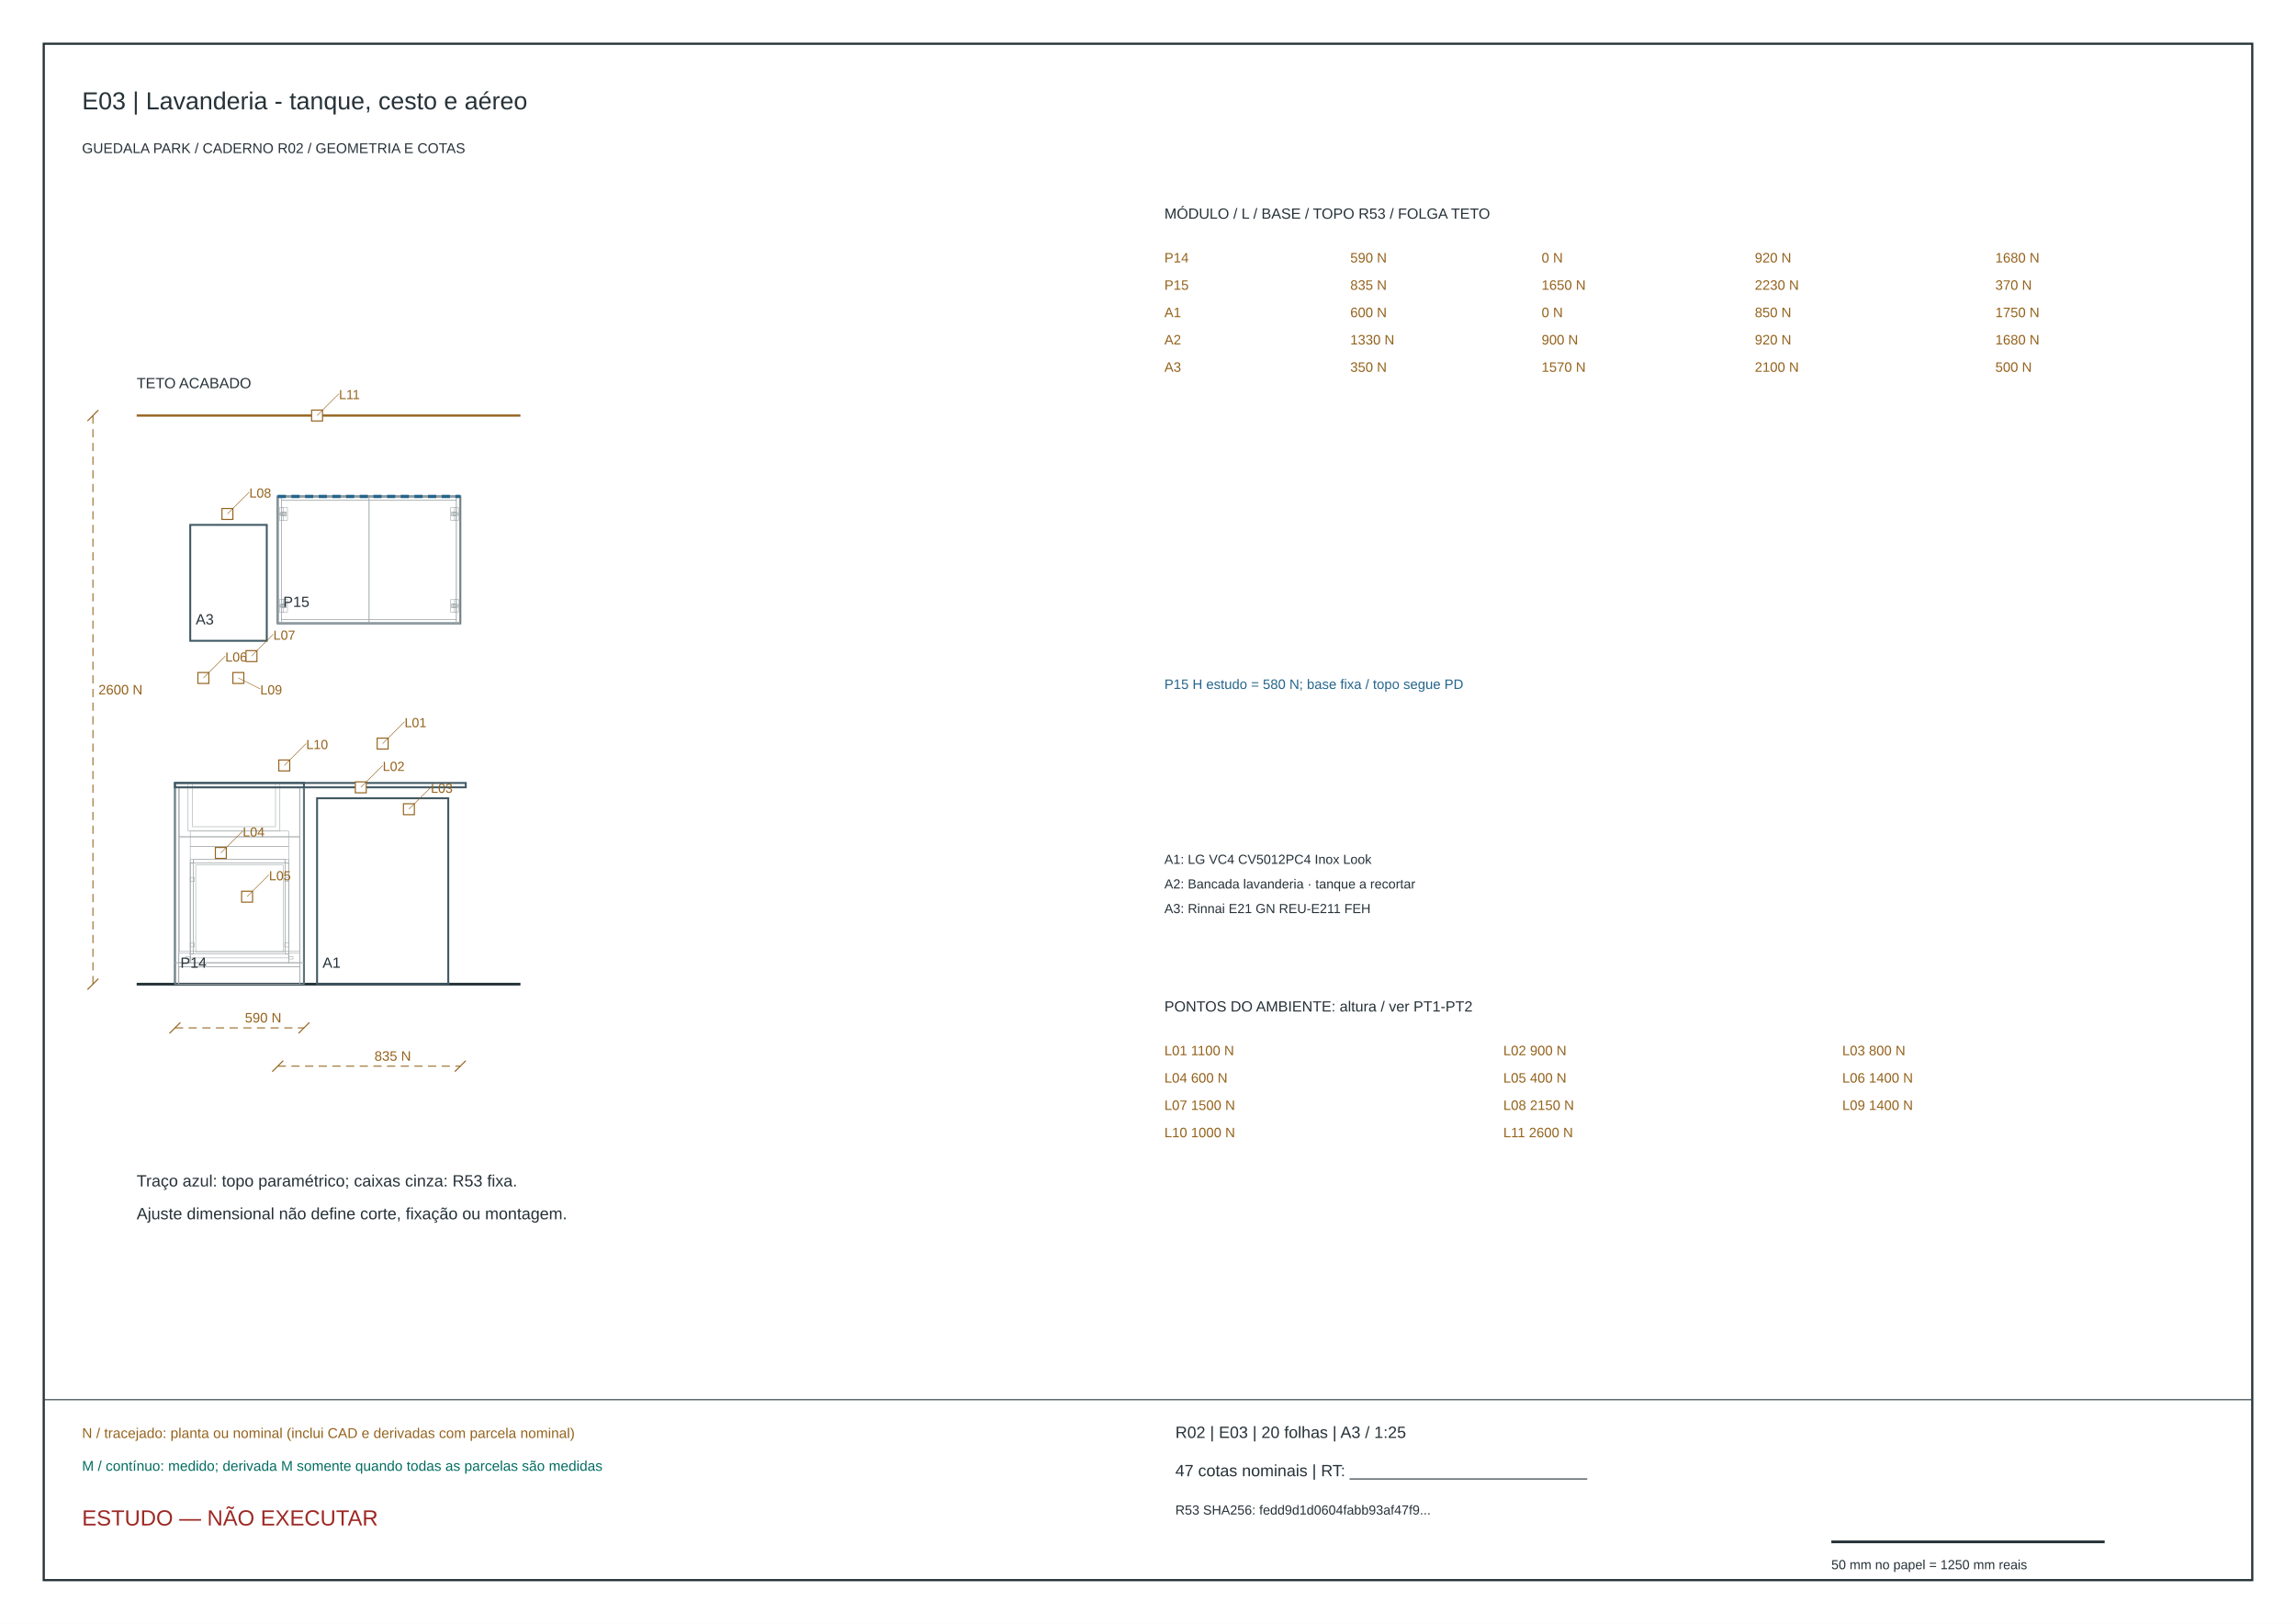
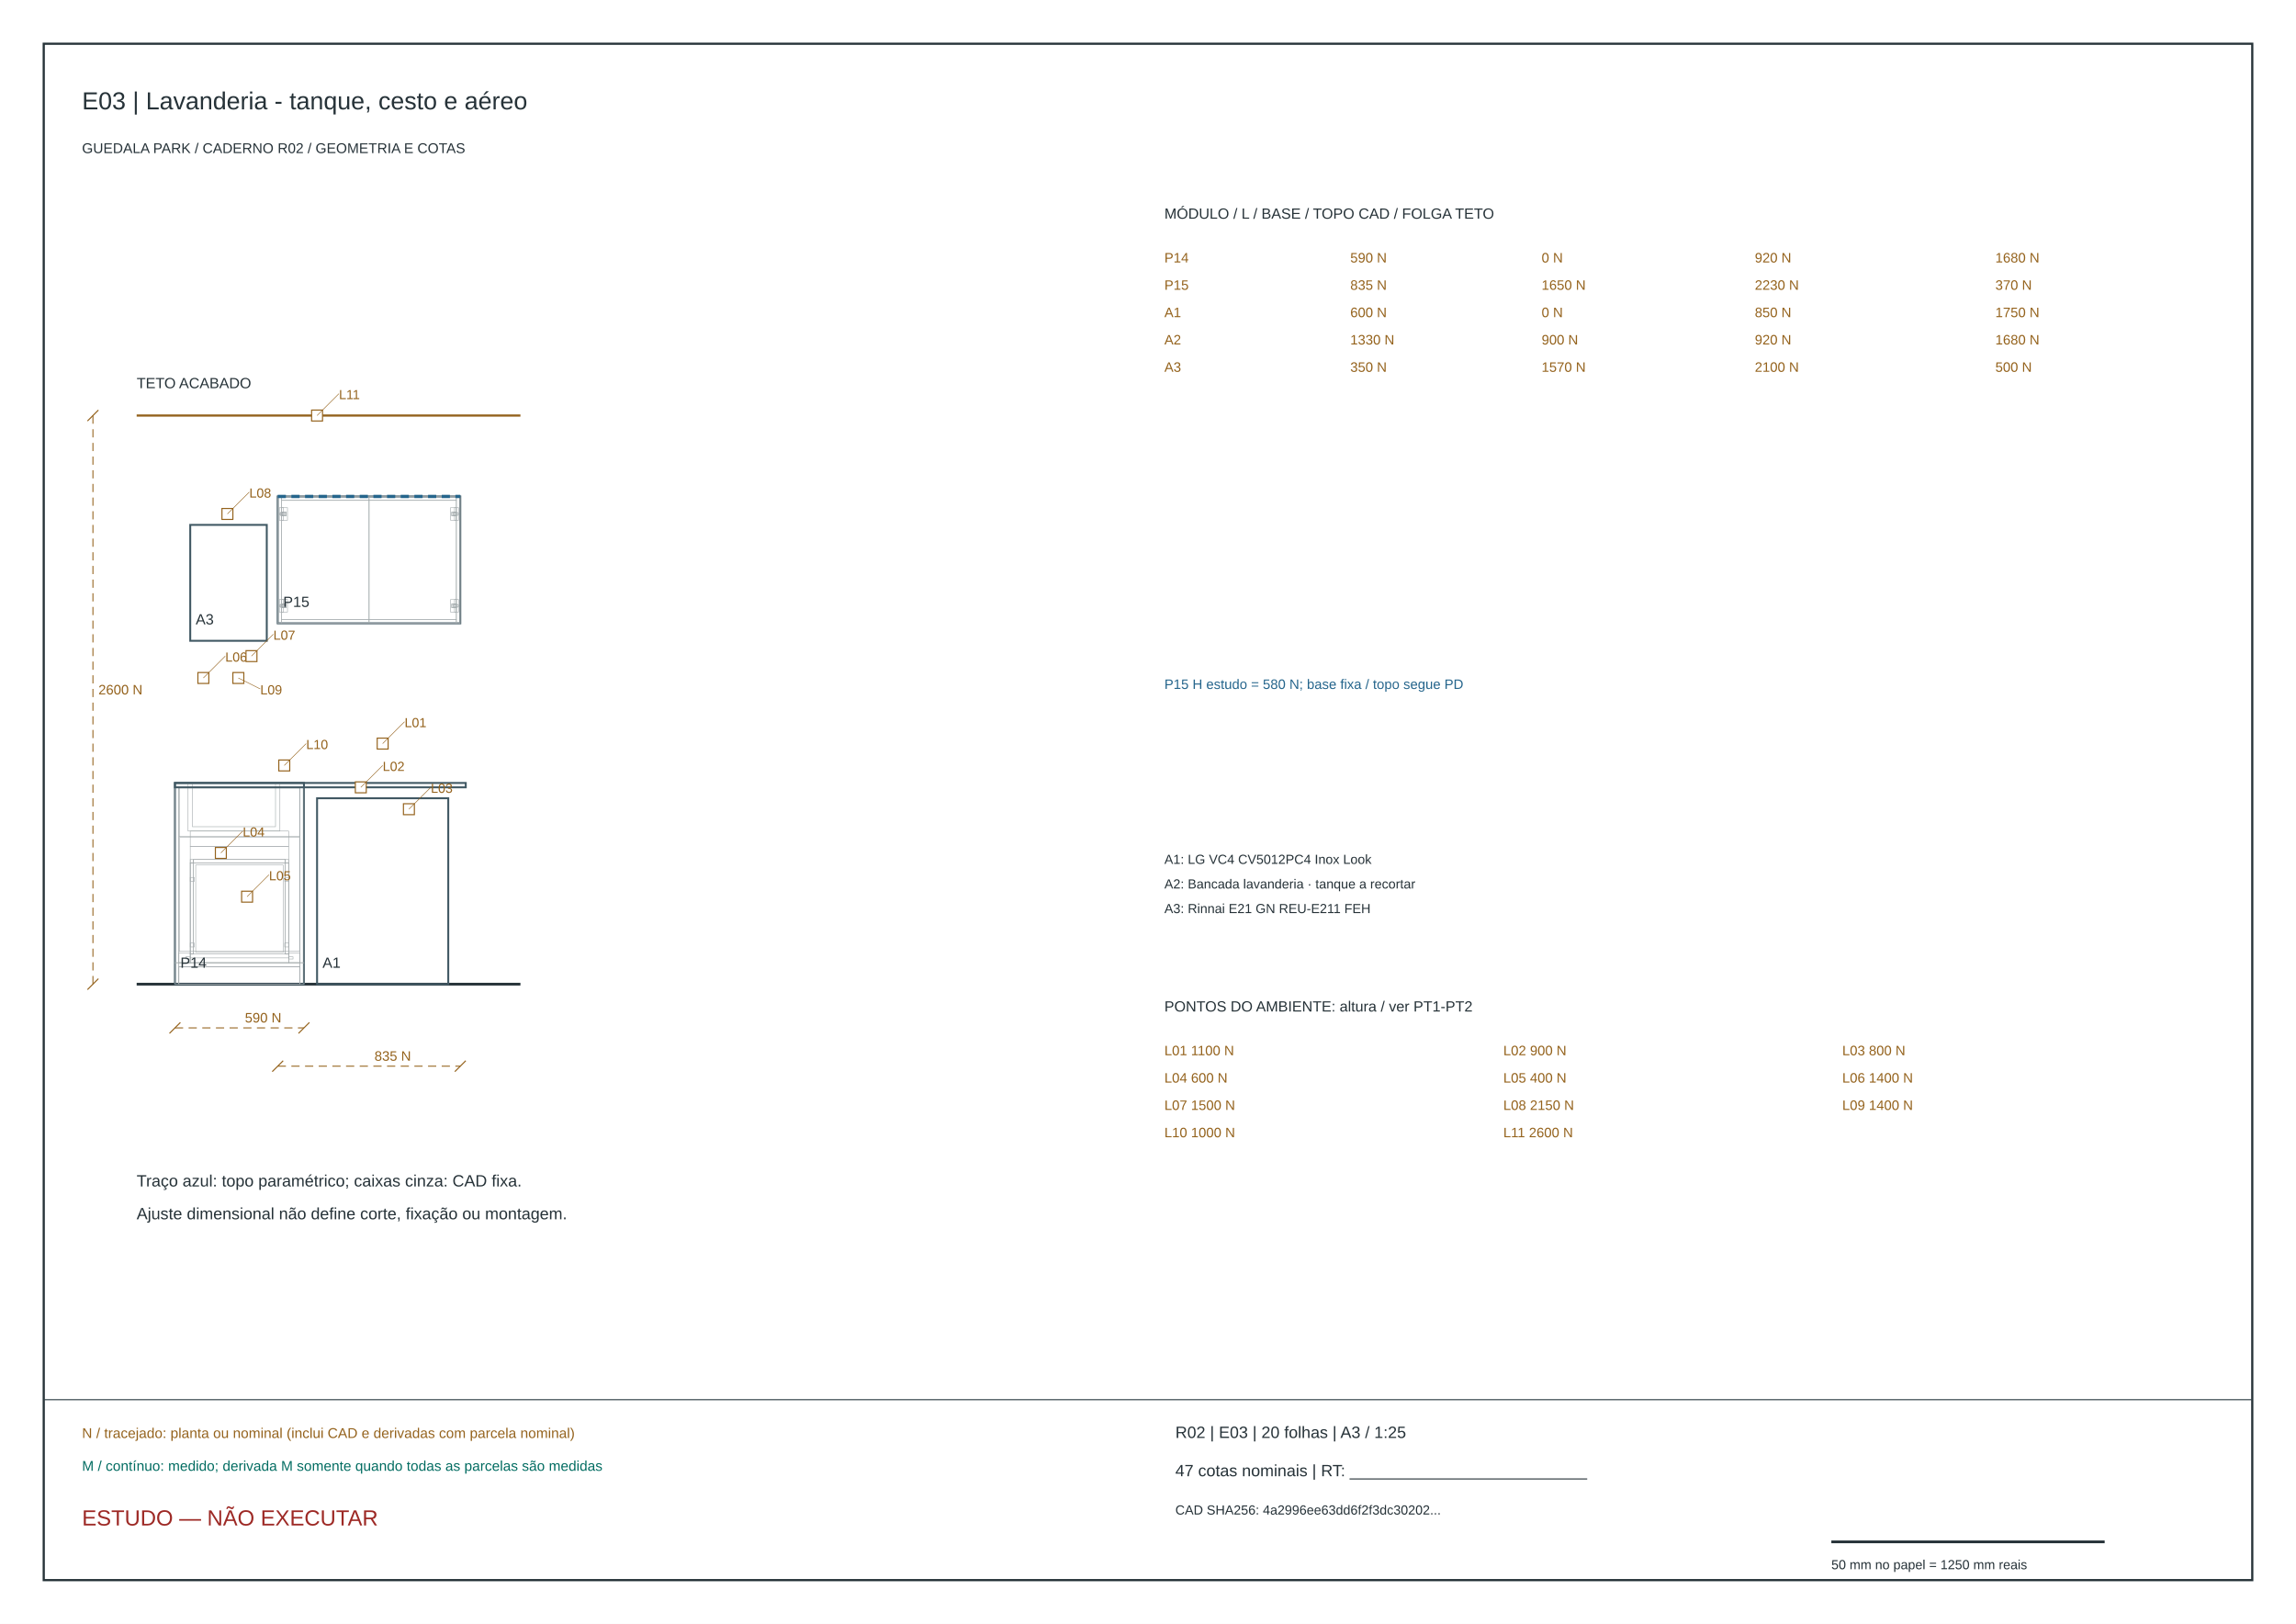
<svg xmlns="http://www.w3.org/2000/svg" width="420mm" height="297mm" viewBox="0 0 420 297">
  <rect width="420" height="297" fill="white" />
  <line x1="25" y1="180" x2="95.2" y2="180" stroke="#263238" stroke-width="0.5" />
  <line x1="25" y1="76.0" x2="95.2" y2="76.0" stroke="#94621c" stroke-width="0.4" />
  <line x1="17" y1="180" x2="17" y2="76.0" stroke="#94621c" stroke-width="0.18" stroke-dasharray="1.5 1" />
  <line x1="16" y1="181" x2="18" y2="179" stroke="#94621c" stroke-width="0.2" />
  <line x1="16" y1="77.0" x2="18" y2="75.0" stroke="#94621c" stroke-width="0.2" />
  <text x="18.0" y="127.0" font-family="Arial, sans-serif" font-size="2.5" fill="#94621c">2600 N</text>
  <text x="25" y="71.0" font-family="Arial, sans-serif" font-size="2.7" fill="#263238">TETO ACABADO</text>
-   <text x="213" y="40" font-family="Arial, sans-serif" font-size="2.7" fill="#263238">MÓDULO / L / BASE / TOPO R53 / FOLGA TETO</text>
+   <text x="213" y="40" font-family="Arial, sans-serif" font-size="2.7" fill="#263238">MÓDULO / L / BASE / TOPO CAD / FOLGA TETO</text>
  <rect x="32.0" y="143.2" width="23.6" height="36.8" stroke="#405863" fill="none" stroke-width="0.35" />
  <rect x="32.0" y="144.0" width="0.72" height="32.08" stroke="#a2aaac" fill="none" stroke-width="0.1" />
  <rect x="54.88" y="144.0" width="0.72" height="32.08" stroke="#a2aaac" fill="none" stroke-width="0.1" />
  <rect x="32.72" y="176.08" width="22.16" height="0.72" stroke="#a2aaac" fill="none" stroke-width="0.1" />
  <rect x="32.72" y="176.8" width="22.16" height="3.2" stroke="#a2aaac" fill="none" stroke-width="0.1" />
  <rect x="32.8" y="144.12" width="22.0" height="8.88" stroke="#a2aaac" fill="none" stroke-width="0.1" />
  <rect x="32.8" y="153.16" width="22.0" height="20.84" stroke="#a2aaac" fill="none" stroke-width="0.1" />
  <rect x="34.8" y="174.48" width="18.0" height="0.72" stroke="#a2aaac" fill="none" stroke-width="0.1" />
  <rect x="34.8" y="157.8" width="0.6" height="16.68" stroke="#a2aaac" fill="none" stroke-width="0.1" />
  <rect x="34.8" y="157.8" width="0.6" height="16.68" stroke="#a2aaac" fill="none" stroke-width="0.1" />
  <rect x="52.2" y="157.8" width="0.6" height="16.68" stroke="#a2aaac" fill="none" stroke-width="0.1" />
  <rect x="52.2" y="157.8" width="0.6" height="16.68" stroke="#a2aaac" fill="none" stroke-width="0.1" />
  <rect x="34.8" y="157.2" width="0.6" height="0.6" stroke="#a2aaac" fill="none" stroke-width="0.1" />
  <rect x="52.2" y="157.2" width="0.6" height="0.6" stroke="#a2aaac" fill="none" stroke-width="0.1" />
  <rect x="35.4" y="157.2" width="16.8" height="0.6" stroke="#a2aaac" fill="none" stroke-width="0.1" />
  <rect x="35.4" y="157.2" width="16.8" height="0.6" stroke="#a2aaac" fill="none" stroke-width="0.1" />
  <rect x="34.8" y="172.48" width="0.72" height="0.72" stroke="#a2aaac" fill="none" stroke-width="0.1" />
  <rect x="34.8" y="160.48" width="0.72" height="0.72" stroke="#a2aaac" fill="none" stroke-width="0.1" />
  <rect x="52.08" y="172.48" width="0.72" height="0.72" stroke="#a2aaac" fill="none" stroke-width="0.1" />
  <rect x="52.08" y="160.48" width="0.72" height="0.72" stroke="#a2aaac" fill="none" stroke-width="0.1" />
  <rect x="32.72" y="174.32" width="2.08" height="1.76" stroke="#a2aaac" fill="none" stroke-width="0.1" />
  <rect x="52.8" y="174.32" width="2.08" height="1.76" stroke="#a2aaac" fill="none" stroke-width="0.1" />
  <rect x="34.0" y="175.0" width="0.8" height="0.4" stroke="#a2aaac" fill="none" stroke-width="0.1" />
  <rect x="52.8" y="175.0" width="0.8" height="0.4" stroke="#a2aaac" fill="none" stroke-width="0.1" />
  <rect x="35.8" y="158.2" width="16.0" height="16.0" stroke="#a2aaac" fill="none" stroke-width="0.1" />
  <rect x="34.4" y="143.2" width="16.8" height="8.8" stroke="#a2aaac" fill="none" stroke-width="0.1" />
  <rect x="35.2" y="143.2" width="15.2" height="8.0" stroke="#a2aaac" fill="none" stroke-width="0.1" />
  <rect x="34.8" y="152.0" width="18.0" height="2.8" stroke="#a2aaac" fill="none" stroke-width="0.1" />
  <rect x="34.8" y="154.8" width="18.0" height="21.28" stroke="#a2aaac" fill="none" stroke-width="0.1" />
  <rect x="32.72" y="144.0" width="22.16" height="32.08" stroke="#a2aaac" fill="none" stroke-width="0.1" />
  <rect x="32.0" y="176.08" width="0.72" height="3.92" stroke="#a2aaac" fill="none" stroke-width="0.1" />
  <rect x="54.88" y="176.08" width="0.72" height="3.92" stroke="#a2aaac" fill="none" stroke-width="0.1" />
  <rect x="32.72" y="176.8" width="22.16" height="3.2" stroke="#a2aaac" fill="none" stroke-width="0.1" />
  <text x="33.0" y="177.0" font-family="Arial, sans-serif" font-size="2.7" fill="#263238">P14</text>
  <text x="213" y="48" font-family="Arial, sans-serif" font-size="2.5" fill="#94621c">P14</text>
  <text x="247" y="48" font-family="Arial, sans-serif" font-size="2.5" fill="#94621c">590 N</text>
  <text x="282" y="48" font-family="Arial, sans-serif" font-size="2.5" fill="#94621c">0 N</text>
  <text x="321" y="48" font-family="Arial, sans-serif" font-size="2.5" fill="#94621c">920 N</text>
  <text x="365" y="48" font-family="Arial, sans-serif" font-size="2.5" fill="#94621c">1680 N</text>
  <line x1="32.0" y1="188" x2="55.6" y2="188" stroke="#94621c" stroke-width="0.18" stroke-dasharray="1.5 1" />
  <line x1="31.0" y1="189" x2="33.0" y2="187" stroke="#94621c" stroke-width="0.2" />
  <line x1="54.6" y1="189" x2="56.6" y2="187" stroke="#94621c" stroke-width="0.2" />
  <text x="44.8" y="187.0" font-family="Arial, sans-serif" font-size="2.5" fill="#94621c">590 N</text>
  <rect x="50.8" y="90.8" width="33.4" height="23.2" stroke="#405863" fill="none" stroke-width="0.35" />
  <rect x="50.8" y="90.8" width="0.72" height="23.2" stroke="#a2aaac" fill="none" stroke-width="0.1" />
  <rect x="83.48" y="90.8" width="0.72" height="23.2" stroke="#a2aaac" fill="none" stroke-width="0.1" />
  <rect x="51.52" y="91.52" width="31.96" height="21.76" stroke="#a2aaac" fill="none" stroke-width="0.1" />
  <rect x="51.52" y="113.28" width="31.96" height="0.72" stroke="#a2aaac" fill="none" stroke-width="0.1" />
  <rect x="51.52" y="90.8" width="31.96" height="0.72" stroke="#a2aaac" fill="none" stroke-width="0.1" />
  <rect x="50.88" y="90.84" width="16.58" height="23.12" stroke="#a2aaac" fill="none" stroke-width="0.1" />
  <rect x="51.6" y="110.498" width="0.517" height="0.604" stroke="#a2aaac" fill="none" stroke-width="0.1" />
  <rect x="51.64" y="110.445" width="0.739" height="0.71" stroke="#a2aaac" fill="none" stroke-width="0.1" />
  <rect x="51.328" y="110.509" width="1.007" height="0.582" stroke="#a2aaac" fill="none" stroke-width="0.1" />
  <rect x="51.126" y="110.654" width="0.881" height="0.292" stroke="#a2aaac" fill="none" stroke-width="0.1" />
  <rect x="51.101" y="109.66" width="1.489" height="2.28" stroke="#a2aaac" fill="none" stroke-width="0.1" />
  <rect x="51.52" y="109.657" width="0.34" height="2.287" stroke="#a2aaac" fill="none" stroke-width="0.1" />
  <rect x="51.6" y="93.698" width="0.517" height="0.604" stroke="#a2aaac" fill="none" stroke-width="0.1" />
  <rect x="51.64" y="93.645" width="0.739" height="0.71" stroke="#a2aaac" fill="none" stroke-width="0.1" />
  <rect x="51.328" y="93.709" width="1.007" height="0.582" stroke="#a2aaac" fill="none" stroke-width="0.1" />
  <rect x="51.126" y="93.854" width="0.881" height="0.292" stroke="#a2aaac" fill="none" stroke-width="0.1" />
  <rect x="51.101" y="92.86" width="1.489" height="2.28" stroke="#a2aaac" fill="none" stroke-width="0.1" />
  <rect x="51.52" y="92.857" width="0.34" height="2.287" stroke="#a2aaac" fill="none" stroke-width="0.1" />
  <rect x="67.54" y="90.84" width="16.58" height="23.12" stroke="#a2aaac" fill="none" stroke-width="0.1" />
  <rect x="82.883" y="110.498" width="0.517" height="0.604" stroke="#a2aaac" fill="none" stroke-width="0.1" />
  <rect x="82.62" y="110.445" width="0.739" height="0.71" stroke="#a2aaac" fill="none" stroke-width="0.1" />
  <rect x="82.665" y="110.509" width="1.007" height="0.582" stroke="#a2aaac" fill="none" stroke-width="0.1" />
  <rect x="82.994" y="110.654" width="0.881" height="0.292" stroke="#a2aaac" fill="none" stroke-width="0.1" />
  <rect x="82.41" y="109.66" width="1.489" height="2.28" stroke="#a2aaac" fill="none" stroke-width="0.1" />
  <rect x="83.14" y="109.657" width="0.34" height="2.287" stroke="#a2aaac" fill="none" stroke-width="0.1" />
  <rect x="82.883" y="93.698" width="0.517" height="0.604" stroke="#a2aaac" fill="none" stroke-width="0.1" />
  <rect x="82.62" y="93.645" width="0.739" height="0.71" stroke="#a2aaac" fill="none" stroke-width="0.1" />
  <rect x="82.665" y="93.709" width="1.007" height="0.582" stroke="#a2aaac" fill="none" stroke-width="0.1" />
  <rect x="82.994" y="93.854" width="0.881" height="0.292" stroke="#a2aaac" fill="none" stroke-width="0.1" />
  <rect x="82.41" y="92.86" width="1.489" height="2.28" stroke="#a2aaac" fill="none" stroke-width="0.1" />
  <rect x="83.14" y="92.857" width="0.34" height="2.287" stroke="#a2aaac" fill="none" stroke-width="0.1" />
  <text x="51.8" y="111.0" font-family="Arial, sans-serif" font-size="2.7" fill="#263238">P15</text>
  <text x="213" y="53" font-family="Arial, sans-serif" font-size="2.5" fill="#94621c">P15</text>
  <text x="247" y="53" font-family="Arial, sans-serif" font-size="2.5" fill="#94621c">835 N</text>
  <text x="282" y="53" font-family="Arial, sans-serif" font-size="2.5" fill="#94621c">1650 N</text>
  <text x="321" y="53" font-family="Arial, sans-serif" font-size="2.5" fill="#94621c">2230 N</text>
  <text x="365" y="53" font-family="Arial, sans-serif" font-size="2.5" fill="#94621c">370 N</text>
  <line x1="50.8" y1="195" x2="84.2" y2="195" stroke="#94621c" stroke-width="0.18" stroke-dasharray="1.5 1" />
  <line x1="49.8" y1="196" x2="51.8" y2="194" stroke="#94621c" stroke-width="0.2" />
  <line x1="83.2" y1="196" x2="85.2" y2="194" stroke="#94621c" stroke-width="0.2" />
  <text x="68.5" y="194.0" font-family="Arial, sans-serif" font-size="2.5" fill="#94621c">835 N</text>
  <line x1="50.8" y1="90.8" x2="84.2" y2="90.8" stroke="#25658c" stroke-width="0.6" stroke-dasharray="1.5 1" />
  <text x="213" y="126" font-family="Arial, sans-serif" font-size="2.5" fill="#25658c">P15 H estudo = 580 N; base fixa / topo segue PD</text>
  <rect x="58.0" y="146.0" width="24.0" height="34.0" stroke="#405863" fill="none" stroke-width="0.35" />
  <text x="59.0" y="177.0" font-family="Arial, sans-serif" font-size="2.7" fill="#263238">A1</text>
  <text x="213" y="58" font-family="Arial, sans-serif" font-size="2.5" fill="#94621c">A1</text>
  <text x="247" y="58" font-family="Arial, sans-serif" font-size="2.5" fill="#94621c">600 N</text>
  <text x="282" y="58" font-family="Arial, sans-serif" font-size="2.5" fill="#94621c">0 N</text>
  <text x="321" y="58" font-family="Arial, sans-serif" font-size="2.5" fill="#94621c">850 N</text>
  <text x="365" y="58" font-family="Arial, sans-serif" font-size="2.5" fill="#94621c">1750 N</text>
  <rect x="32.0" y="143.2" width="53.2" height="0.8" stroke="#405863" fill="none" stroke-width="0.35" />
  <text x="213" y="63" font-family="Arial, sans-serif" font-size="2.5" fill="#94621c">A2</text>
  <text x="247" y="63" font-family="Arial, sans-serif" font-size="2.5" fill="#94621c">1330 N</text>
  <text x="282" y="63" font-family="Arial, sans-serif" font-size="2.5" fill="#94621c">900 N</text>
  <text x="321" y="63" font-family="Arial, sans-serif" font-size="2.5" fill="#94621c">920 N</text>
  <text x="365" y="63" font-family="Arial, sans-serif" font-size="2.5" fill="#94621c">1680 N</text>
  <rect x="34.8" y="96.0" width="14.0" height="21.2" stroke="#405863" fill="none" stroke-width="0.35" />
  <text x="35.8" y="114.2" font-family="Arial, sans-serif" font-size="2.7" fill="#263238">A3</text>
  <text x="213" y="68" font-family="Arial, sans-serif" font-size="2.5" fill="#94621c">A3</text>
  <text x="247" y="68" font-family="Arial, sans-serif" font-size="2.5" fill="#94621c">350 N</text>
  <text x="282" y="68" font-family="Arial, sans-serif" font-size="2.5" fill="#94621c">1570 N</text>
  <text x="321" y="68" font-family="Arial, sans-serif" font-size="2.5" fill="#94621c">2100 N</text>
  <text x="365" y="68" font-family="Arial, sans-serif" font-size="2.5" fill="#94621c">500 N</text>
-   <text x="25" y="217" font-family="Arial, sans-serif" font-size="3" fill="#263238">Traço azul: topo paramétrico; caixas cinza: R53 fixa.</text>
+   <text x="25" y="217" font-family="Arial, sans-serif" font-size="3" fill="#263238">Traço azul: topo paramétrico; caixas cinza: CAD fixa.</text>
  <text x="25" y="223" font-family="Arial, sans-serif" font-size="3" fill="#263238">Ajuste dimensional não define corte, fixação ou montagem.</text>
  <text x="213" y="158.0" font-family="Arial, sans-serif" font-size="2.4" fill="#263238">A1: LG VC4 CV5012PC4 Inox Look</text>
  <text x="213" y="162.5" font-family="Arial, sans-serif" font-size="2.4" fill="#263238">A2: Bancada lavanderia · tanque a recortar</text>
  <text x="213" y="167.0" font-family="Arial, sans-serif" font-size="2.4" fill="#263238">A3: Rinnai E21 GN REU-E211 FEH</text>
  <text x="213" y="185" font-family="Arial, sans-serif" font-size="2.7" fill="#263238">PONTOS DO AMBIENTE: altura / ver PT1-PT2</text>
  <text x="213" y="193" font-family="Arial, sans-serif" font-size="2.5" fill="#94621c">L01 1100 N</text>
  <rect x="69.0" y="135.0" width="2" height="2" stroke="#94621c" fill="#ffffff" stroke-width="0.2" />
  <line x1="70.0" y1="136.0" x2="74.0" y2="132.0" stroke="#94621c" stroke-width="0.1" />
  <text x="74.0" y="133.0" font-family="Arial, sans-serif" font-size="2.4" fill="#94621c">L01</text>
  <text x="275" y="193" font-family="Arial, sans-serif" font-size="2.5" fill="#94621c">L02 900 N</text>
  <rect x="65.0" y="143.0" width="2" height="2" stroke="#94621c" fill="#ffffff" stroke-width="0.2" />
  <line x1="66.0" y1="144.0" x2="70.0" y2="140.0" stroke="#94621c" stroke-width="0.1" />
  <text x="70.0" y="141.0" font-family="Arial, sans-serif" font-size="2.4" fill="#94621c">L02</text>
  <text x="337" y="193" font-family="Arial, sans-serif" font-size="2.5" fill="#94621c">L03 800 N</text>
  <rect x="73.8" y="147.0" width="2" height="2" stroke="#94621c" fill="#ffffff" stroke-width="0.2" />
  <line x1="74.8" y1="148.0" x2="78.8" y2="144.0" stroke="#94621c" stroke-width="0.1" />
  <text x="78.8" y="145.0" font-family="Arial, sans-serif" font-size="2.4" fill="#94621c">L03</text>
  <text x="213" y="198" font-family="Arial, sans-serif" font-size="2.5" fill="#94621c">L04 600 N</text>
  <rect x="39.4" y="155.0" width="2" height="2" stroke="#94621c" fill="#ffffff" stroke-width="0.2" />
  <line x1="40.4" y1="156.0" x2="44.4" y2="152.0" stroke="#94621c" stroke-width="0.1" />
  <text x="44.4" y="153.0" font-family="Arial, sans-serif" font-size="2.4" fill="#94621c">L04</text>
  <text x="275" y="198" font-family="Arial, sans-serif" font-size="2.5" fill="#94621c">L05 400 N</text>
  <rect x="44.2" y="163.0" width="2" height="2" stroke="#94621c" fill="#ffffff" stroke-width="0.2" />
  <line x1="45.2" y1="164.0" x2="49.2" y2="160.0" stroke="#94621c" stroke-width="0.1" />
  <text x="49.2" y="161.0" font-family="Arial, sans-serif" font-size="2.4" fill="#94621c">L05</text>
  <text x="337" y="198" font-family="Arial, sans-serif" font-size="2.5" fill="#94621c">L06 1400 N</text>
  <rect x="36.2" y="123.0" width="2" height="2" stroke="#94621c" fill="#ffffff" stroke-width="0.2" />
  <line x1="37.2" y1="124.0" x2="41.2" y2="120.0" stroke="#94621c" stroke-width="0.1" />
  <text x="41.2" y="121.0" font-family="Arial, sans-serif" font-size="2.4" fill="#94621c">L06</text>
  <text x="213" y="203" font-family="Arial, sans-serif" font-size="2.5" fill="#94621c">L07 1500 N</text>
  <rect x="45.0" y="119.0" width="2" height="2" stroke="#94621c" fill="#ffffff" stroke-width="0.2" />
  <line x1="46.0" y1="120.0" x2="50.0" y2="116.0" stroke="#94621c" stroke-width="0.1" />
  <text x="50.0" y="117.0" font-family="Arial, sans-serif" font-size="2.4" fill="#94621c">L07</text>
  <text x="275" y="203" font-family="Arial, sans-serif" font-size="2.5" fill="#94621c">L08 2150 N</text>
  <rect x="40.6" y="93.0" width="2" height="2" stroke="#94621c" fill="#ffffff" stroke-width="0.2" />
  <line x1="41.6" y1="94.0" x2="45.6" y2="90.0" stroke="#94621c" stroke-width="0.1" />
  <text x="45.6" y="91.0" font-family="Arial, sans-serif" font-size="2.4" fill="#94621c">L08</text>
  <text x="337" y="203" font-family="Arial, sans-serif" font-size="2.5" fill="#94621c">L09 1400 N</text>
  <rect x="42.6" y="123.0" width="2" height="2" stroke="#94621c" fill="#ffffff" stroke-width="0.2" />
  <line x1="43.6" y1="124.0" x2="47.6" y2="126.0" stroke="#94621c" stroke-width="0.1" />
  <text x="47.6" y="127.0" font-family="Arial, sans-serif" font-size="2.4" fill="#94621c">L09</text>
  <text x="213" y="208" font-family="Arial, sans-serif" font-size="2.5" fill="#94621c">L10 1000 N</text>
  <rect x="51.0" y="139.0" width="2" height="2" stroke="#94621c" fill="#ffffff" stroke-width="0.2" />
  <line x1="52.0" y1="140.0" x2="56.0" y2="136.0" stroke="#94621c" stroke-width="0.1" />
  <text x="56.0" y="137.0" font-family="Arial, sans-serif" font-size="2.4" fill="#94621c">L10</text>
  <text x="275" y="208" font-family="Arial, sans-serif" font-size="2.5" fill="#94621c">L11 2600 N</text>
  <rect x="57.0" y="75.0" width="2" height="2" stroke="#94621c" fill="#ffffff" stroke-width="0.2" />
  <line x1="58.0" y1="76.0" x2="62.0" y2="72.0" stroke="#94621c" stroke-width="0.1" />
  <text x="62.0" y="73.0" font-family="Arial, sans-serif" font-size="2.4" fill="#94621c">L11</text>
  <rect x="8" y="8" width="404" height="281" stroke="#263238" fill="none" stroke-width="0.4" />
  <text x="15" y="20" font-family="Arial, sans-serif" font-size="4.5" fill="#263238">E03 | Lavanderia - tanque, cesto e aéreo</text>
  <text x="15" y="28" font-family="Arial, sans-serif" font-size="2.6" fill="#263238">GUEDALA PARK  /  CADERNO R02  /  GEOMETRIA E COTAS</text>
  <line x1="8" y1="256" x2="412" y2="256" stroke="#34434a" stroke-width="0.2" />
  <text x="15" y="263" font-family="Arial, sans-serif" font-size="2.6" fill="#94621c">N / tracejado: planta ou nominal (inclui CAD e derivadas com parcela nominal)</text>
  <text x="15" y="269" font-family="Arial, sans-serif" font-size="2.6" fill="#006b60">M / contínuo: medido; derivada M somente quando todas as parcelas são medidas</text>
  <text x="15" y="279" font-family="Arial, sans-serif" font-size="4" fill="#9d2925">ESTUDO — NÃO EXECUTAR</text>
  <text x="215" y="263" font-family="Arial, sans-serif" font-size="3" fill="#263238">R02 | E03 | 20 folhas | A3 / 1:25</text>
  <text x="215" y="270" font-family="Arial, sans-serif" font-size="3" fill="#263238">47 cotas nominais | RT: __________________________</text>
-   <text x="215" y="277" font-family="Arial, sans-serif" font-size="2.4" fill="#263238">R53 SHA256: fedd9d1d0604fabb93af47f9...</text>
+   <text x="215" y="277" font-family="Arial, sans-serif" font-size="2.4" fill="#263238">CAD SHA256: 4a2996ee63dd6f2f3dc30202...</text>
  <line x1="335" y1="282" x2="385" y2="282" stroke="#263238" stroke-width="0.5" />
  <text x="335" y="287" font-family="Arial, sans-serif" font-size="2.4" fill="#263238">50 mm no papel = 1250 mm reais</text>
</svg>
